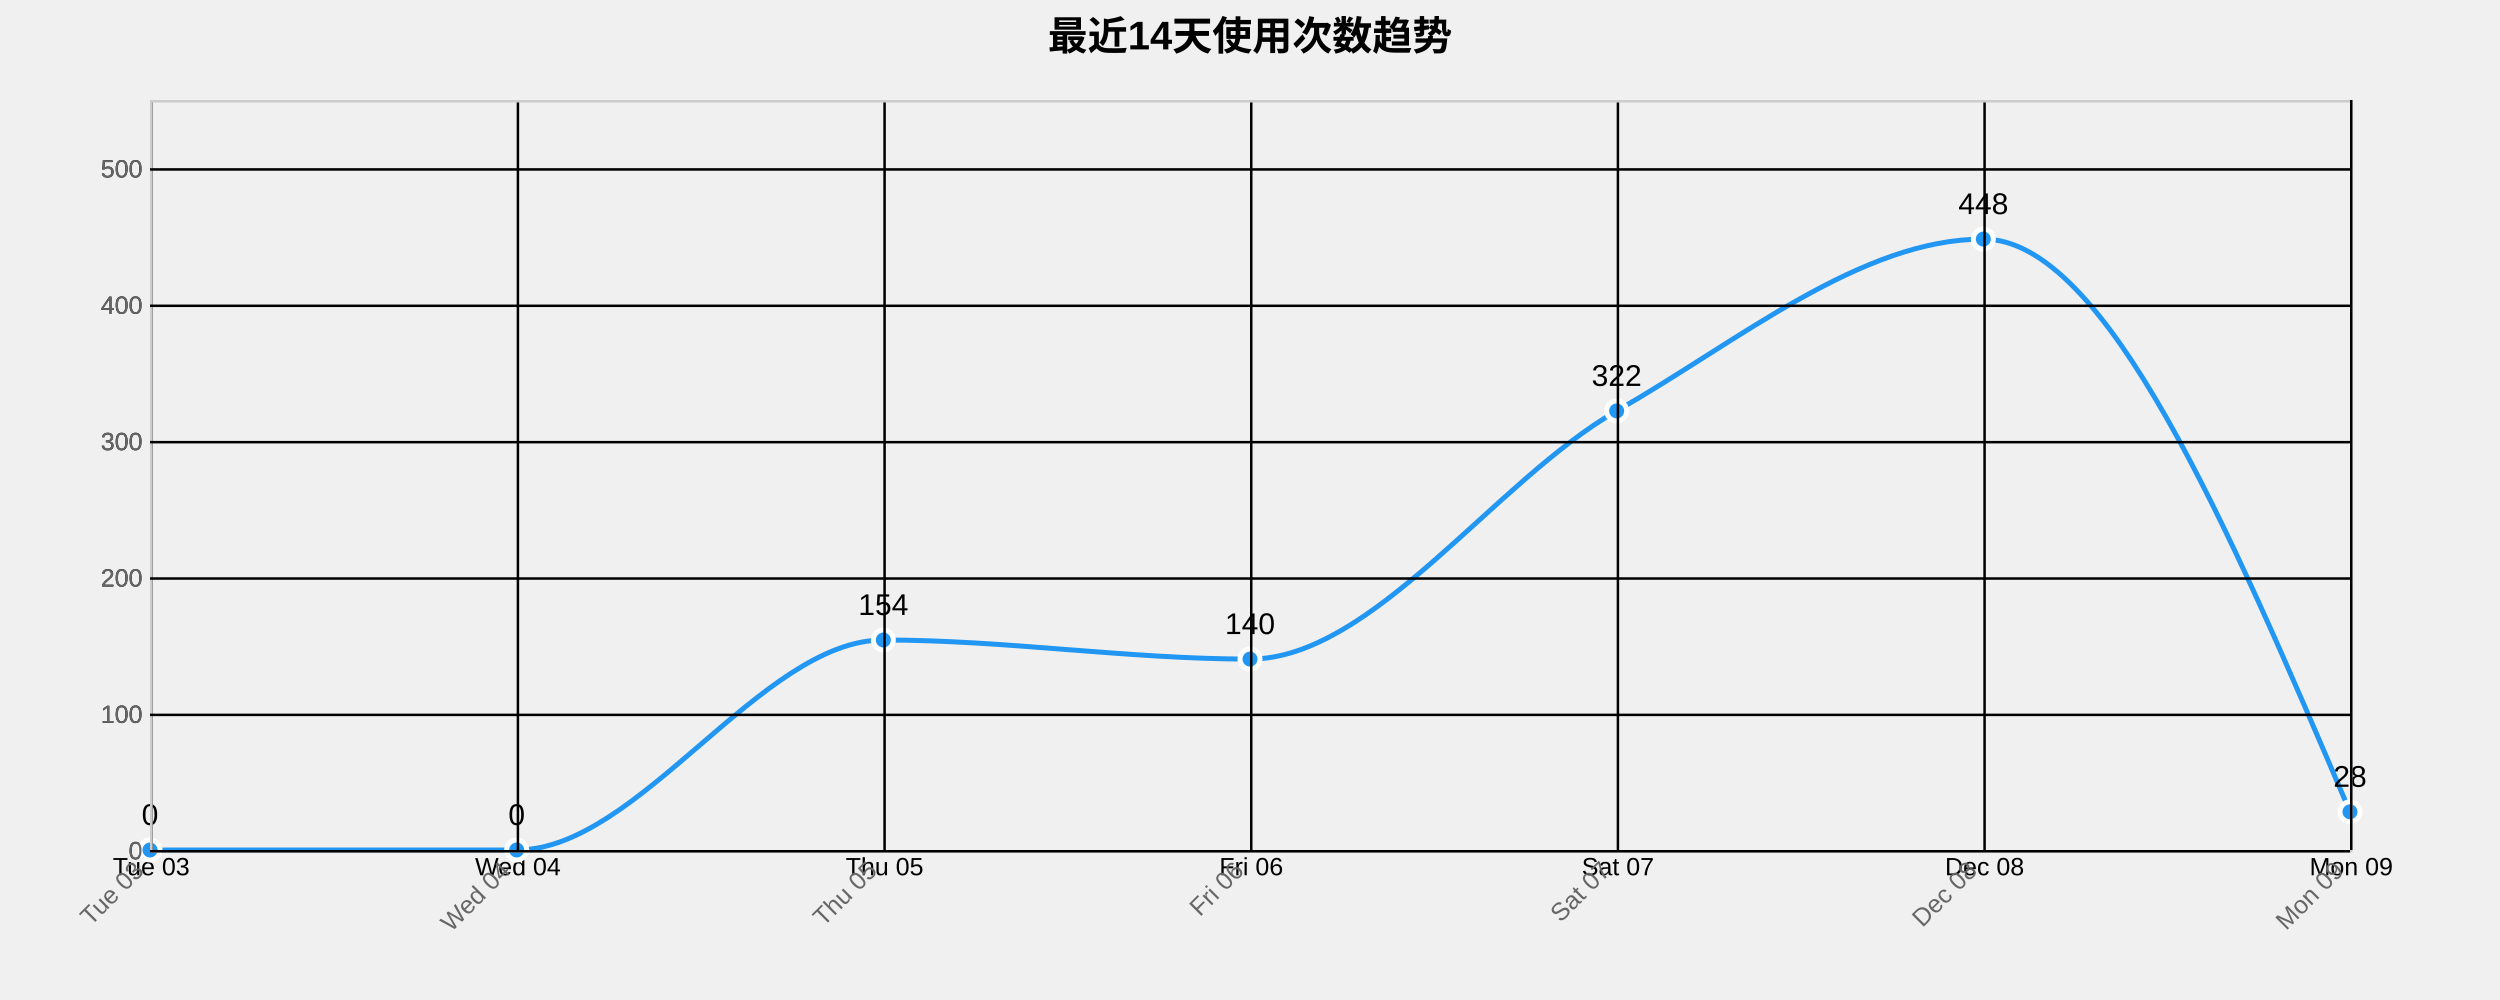
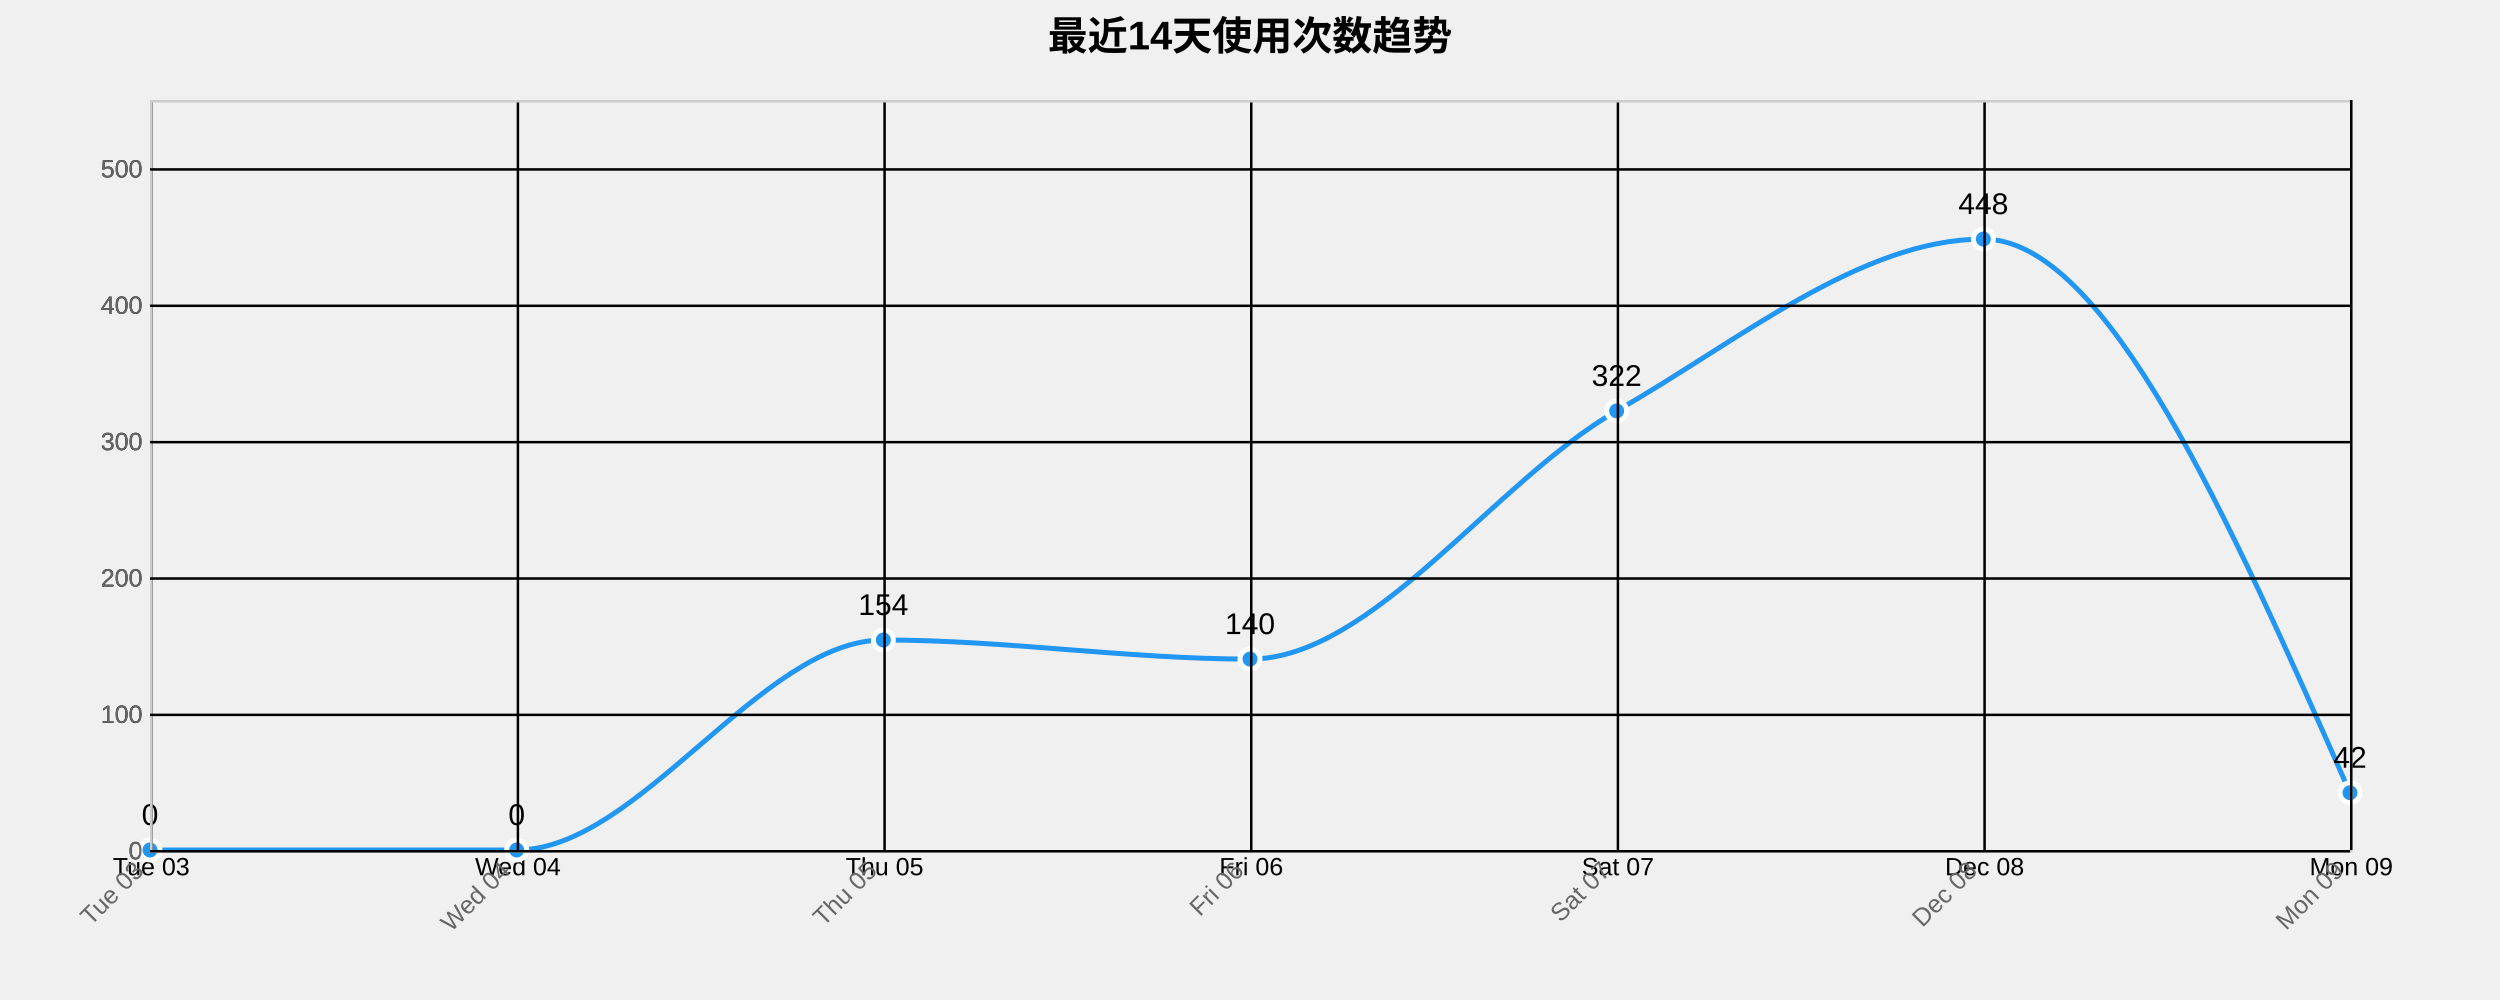
<svg xmlns="http://www.w3.org/2000/svg" width="1000" height="400">
  <g transform="translate(60,40)">
    <text x="440" y="-20" text-anchor="middle" style="font-size: 16px; font-weight: bold;">最近14天使用次数趋势</text>
    <g class="grid" transform="translate(0,300)" fill="none" font-size="10" font-family="sans-serif" text-anchor="middle">
      <path class="domain" stroke="currentColor" d="M0.5,-300V0.5H880.5V-300" />
      <g class="tick" opacity="1" transform="translate(0.5,0)">
        <line stroke="currentColor" y2="-300" />
        <text fill="currentColor" y="3" dy="0.71em">Tue 03</text>
      </g>
      <g class="tick" opacity="1" transform="translate(147.1667,0)">
        <line stroke="currentColor" y2="-300" />
        <text fill="currentColor" y="3" dy="0.71em">Wed 04</text>
      </g>
      <g class="tick" opacity="1" transform="translate(293.8333,0)">
        <line stroke="currentColor" y2="-300" />
        <text fill="currentColor" y="3" dy="0.71em">Thu 05</text>
      </g>
      <g class="tick" opacity="1" transform="translate(440.5,0)">
        <line stroke="currentColor" y2="-300" />
        <text fill="currentColor" y="3" dy="0.71em">Fri 06</text>
      </g>
      <g class="tick" opacity="1" transform="translate(587.1667,0)">
        <line stroke="currentColor" y2="-300" />
        <text fill="currentColor" y="3" dy="0.71em">Sat 07</text>
      </g>
      <g class="tick" opacity="1" transform="translate(733.8333,0)">
        <line stroke="currentColor" y2="-300" />
        <text fill="currentColor" y="3" dy="0.71em">Dec 08</text>
      </g>
      <g class="tick" opacity="1" transform="translate(880.5,0)">
        <line stroke="currentColor" y2="-300" />
        <text fill="currentColor" y="3" dy="0.71em">Mon 09</text>
      </g>
    </g>
    <g class="grid" fill="none" font-size="10" font-family="sans-serif" text-anchor="end">
      <path class="domain" stroke="currentColor" d="M880,300.5H0.5V0.5H880" />
      <g class="tick" opacity="1" transform="translate(0,300.5)">
        <line stroke="currentColor" x2="880" />
        <text fill="currentColor" x="-3" dy="0.32em">0</text>
      </g>
      <g class="tick" opacity="1" transform="translate(0,245.9545)">
        <line stroke="currentColor" x2="880" />
        <text fill="currentColor" x="-3" dy="0.32em">100</text>
      </g>
      <g class="tick" opacity="1" transform="translate(0,191.4091)">
        <line stroke="currentColor" x2="880" />
        <text fill="currentColor" x="-3" dy="0.32em">200</text>
      </g>
      <g class="tick" opacity="1" transform="translate(0,136.8636)">
        <line stroke="currentColor" x2="880" />
        <text fill="currentColor" x="-3" dy="0.32em">300</text>
      </g>
      <g class="tick" opacity="1" transform="translate(0,82.31818)">
        <line stroke="currentColor" x2="880" />
        <text fill="currentColor" x="-3" dy="0.32em">400</text>
      </g>
      <g class="tick" opacity="1" transform="translate(0,27.77273)">
        <line stroke="currentColor" x2="880" />
        <text fill="currentColor" x="-3" dy="0.32em">500</text>
      </g>
    </g>
-     <path class="area" d="M0,300C48.889,300,97.778,300,146.667,300C195.556,300,244.444,216,293.333,216C342.222,216,391.111,223.636,440,223.636C488.889,223.636,537.778,152.364,586.667,124.364C635.556,96.364,684.444,55.636,733.333,55.636C782.222,55.636,831.111,170.182,880,284.727L880,300C831.111,300,782.222,300,733.333,300C684.444,300,635.556,300,586.667,300C537.778,300,488.889,300,440,300C391.111,300,342.222,300,293.333,300C244.444,300,195.556,300,146.667,300C97.778,300,48.889,300,0,300Z" style="fill: url(#area-gradient); opacity: 0.3;" />
-     <path class="line" d="M0,300C48.889,300,97.778,300,146.667,300C195.556,300,244.444,216,293.333,216C342.222,216,391.111,223.636,440,223.636C488.889,223.636,537.778,152.364,586.667,124.364C635.556,96.364,684.444,55.636,733.333,55.636C782.222,55.636,831.111,170.182,880,284.727" style="fill: none; stroke: #2196F3; stroke-width: 2px;" />
+     <path class="area" d="M0,300C48.889,300,97.778,300,146.667,300C195.556,300,244.444,216,293.333,216C342.222,216,391.111,223.636,440,223.636C488.889,223.636,537.778,152.364,586.667,124.364C635.556,96.364,684.444,55.636,733.333,55.636C782.222,55.636,831.111,166.364,880,277.091L880,300C831.111,300,782.222,300,733.333,300C684.444,300,635.556,300,586.667,300C537.778,300,488.889,300,440,300C391.111,300,342.222,300,293.333,300C244.444,300,195.556,300,146.667,300C97.778,300,48.889,300,0,300Z" style="fill: url(#area-gradient); opacity: 0.3;" />
+     <path class="line" d="M0,300C48.889,300,97.778,300,146.667,300C195.556,300,244.444,216,293.333,216C342.222,216,391.111,223.636,440,223.636C488.889,223.636,537.778,152.364,586.667,124.364C635.556,96.364,684.444,55.636,733.333,55.636C782.222,55.636,831.111,166.364,880,277.091" style="fill: none; stroke: #2196F3; stroke-width: 2px;" />
    <circle class="dot" cx="0" cy="300" r="4" style="fill: #2196F3; stroke: #fff; stroke-width: 2px;" />
    <circle class="dot" cx="146.667" cy="300" r="4" style="fill: #2196F3; stroke: #fff; stroke-width: 2px;" />
    <circle class="dot" cx="293.333" cy="216" r="4" style="fill: #2196F3; stroke: #fff; stroke-width: 2px;" />
    <circle class="dot" cx="440" cy="223.636" r="4" style="fill: #2196F3; stroke: #fff; stroke-width: 2px;" />
    <circle class="dot" cx="586.667" cy="124.364" r="4" style="fill: #2196F3; stroke: #fff; stroke-width: 2px;" />
    <circle class="dot" cx="733.333" cy="55.636" r="4" style="fill: #2196F3; stroke: #fff; stroke-width: 2px;" />
-     <circle class="dot" cx="880" cy="284.727" r="4" style="fill: #2196F3; stroke: #fff; stroke-width: 2px;" />
+     <circle class="dot" cx="880" cy="277.091" r="4" style="fill: #2196F3; stroke: #fff; stroke-width: 2px;" />
    <text class="label" x="0" y="290" text-anchor="middle" style="font-size: 12px;">0</text>
    <text class="label" x="146.667" y="290" text-anchor="middle" style="font-size: 12px;">0</text>
    <text class="label" x="293.333" y="206" text-anchor="middle" style="font-size: 12px;">154</text>
    <text class="label" x="440" y="213.636" text-anchor="middle" style="font-size: 12px;">140</text>
    <text class="label" x="586.667" y="114.364" text-anchor="middle" style="font-size: 12px;">322</text>
    <text class="label" x="733.333" y="45.636" text-anchor="middle" style="font-size: 12px;">448</text>
-     <text class="label" x="880" y="274.727" text-anchor="middle" style="font-size: 12px;">28</text>
+     <text class="label" x="880" y="267.091" text-anchor="middle" style="font-size: 12px;">42</text>
    <g class="x-axis" transform="translate(0,300)" fill="none" font-size="10" font-family="sans-serif" text-anchor="middle">
      <path class="domain" stroke="currentColor" d="M0.5,-300V0.5H880.5V-300" />
      <g class="tick" opacity="1" transform="translate(0.5,0)">
        <line stroke="currentColor" y2="-300" />
        <text fill="currentColor" y="3" dy=".15em" style="text-anchor: end;" dx="-.8em" transform="rotate(-45)">Tue 03</text>
      </g>
      <g class="tick" opacity="1" transform="translate(147.1667,0)">
        <line stroke="currentColor" y2="-300" />
        <text fill="currentColor" y="3" dy=".15em" style="text-anchor: end;" dx="-.8em" transform="rotate(-45)">Wed 04</text>
      </g>
      <g class="tick" opacity="1" transform="translate(293.8333,0)">
        <line stroke="currentColor" y2="-300" />
        <text fill="currentColor" y="3" dy=".15em" style="text-anchor: end;" dx="-.8em" transform="rotate(-45)">Thu 05</text>
      </g>
      <g class="tick" opacity="1" transform="translate(440.5,0)">
        <line stroke="currentColor" y2="-300" />
        <text fill="currentColor" y="3" dy=".15em" style="text-anchor: end;" dx="-.8em" transform="rotate(-45)">Fri 06</text>
      </g>
      <g class="tick" opacity="1" transform="translate(587.1667,0)">
        <line stroke="currentColor" y2="-300" />
        <text fill="currentColor" y="3" dy=".15em" style="text-anchor: end;" dx="-.8em" transform="rotate(-45)">Sat 07</text>
      </g>
      <g class="tick" opacity="1" transform="translate(733.8333,0)">
        <line stroke="currentColor" y2="-300" />
        <text fill="currentColor" y="3" dy=".15em" style="text-anchor: end;" dx="-.8em" transform="rotate(-45)">Dec 08</text>
      </g>
      <g class="tick" opacity="1" transform="translate(880.5,0)">
        <line stroke="currentColor" y2="-300" />
        <text fill="currentColor" y="3" dy=".15em" style="text-anchor: end;" dx="-.8em" transform="rotate(-45)">Mon 09</text>
      </g>
    </g>
    <g class="y-axis" fill="none" font-size="10" font-family="sans-serif" text-anchor="end">
      <path class="domain" stroke="currentColor" d="M880,300.5H0.5V0.5H880" />
      <g class="tick" opacity="1" transform="translate(0,300.5)">
        <line stroke="currentColor" x2="880" />
        <text fill="currentColor" x="-3" dy="0.32em">0</text>
      </g>
      <g class="tick" opacity="1" transform="translate(0,245.9545)">
        <line stroke="currentColor" x2="880" />
        <text fill="currentColor" x="-3" dy="0.32em">100</text>
      </g>
      <g class="tick" opacity="1" transform="translate(0,191.4091)">
        <line stroke="currentColor" x2="880" />
        <text fill="currentColor" x="-3" dy="0.32em">200</text>
      </g>
      <g class="tick" opacity="1" transform="translate(0,136.8636)">
        <line stroke="currentColor" x2="880" />
        <text fill="currentColor" x="-3" dy="0.32em">300</text>
      </g>
      <g class="tick" opacity="1" transform="translate(0,82.31818)">
        <line stroke="currentColor" x2="880" />
        <text fill="currentColor" x="-3" dy="0.32em">400</text>
      </g>
      <g class="tick" opacity="1" transform="translate(0,27.77273)">
        <line stroke="currentColor" x2="880" />
        <text fill="currentColor" x="-3" dy="0.32em">500</text>
      </g>
    </g>
    <style>
    .grid line {
      stroke: #e0e0e0;
      stroke-opacity: 0.7;
      shape-rendering: crispEdges;
    }
    .grid path {
      stroke-width: 0;
    }
    .dot:hover {
      r: 6;
    }
    text {
      font-family: Arial, sans-serif;
    }
    .x-axis path, .y-axis path {
      stroke: #ccc;
    }
    .x-axis text, .y-axis text {
      fill: #666;
    }
  </style>
  </g>
</svg>
